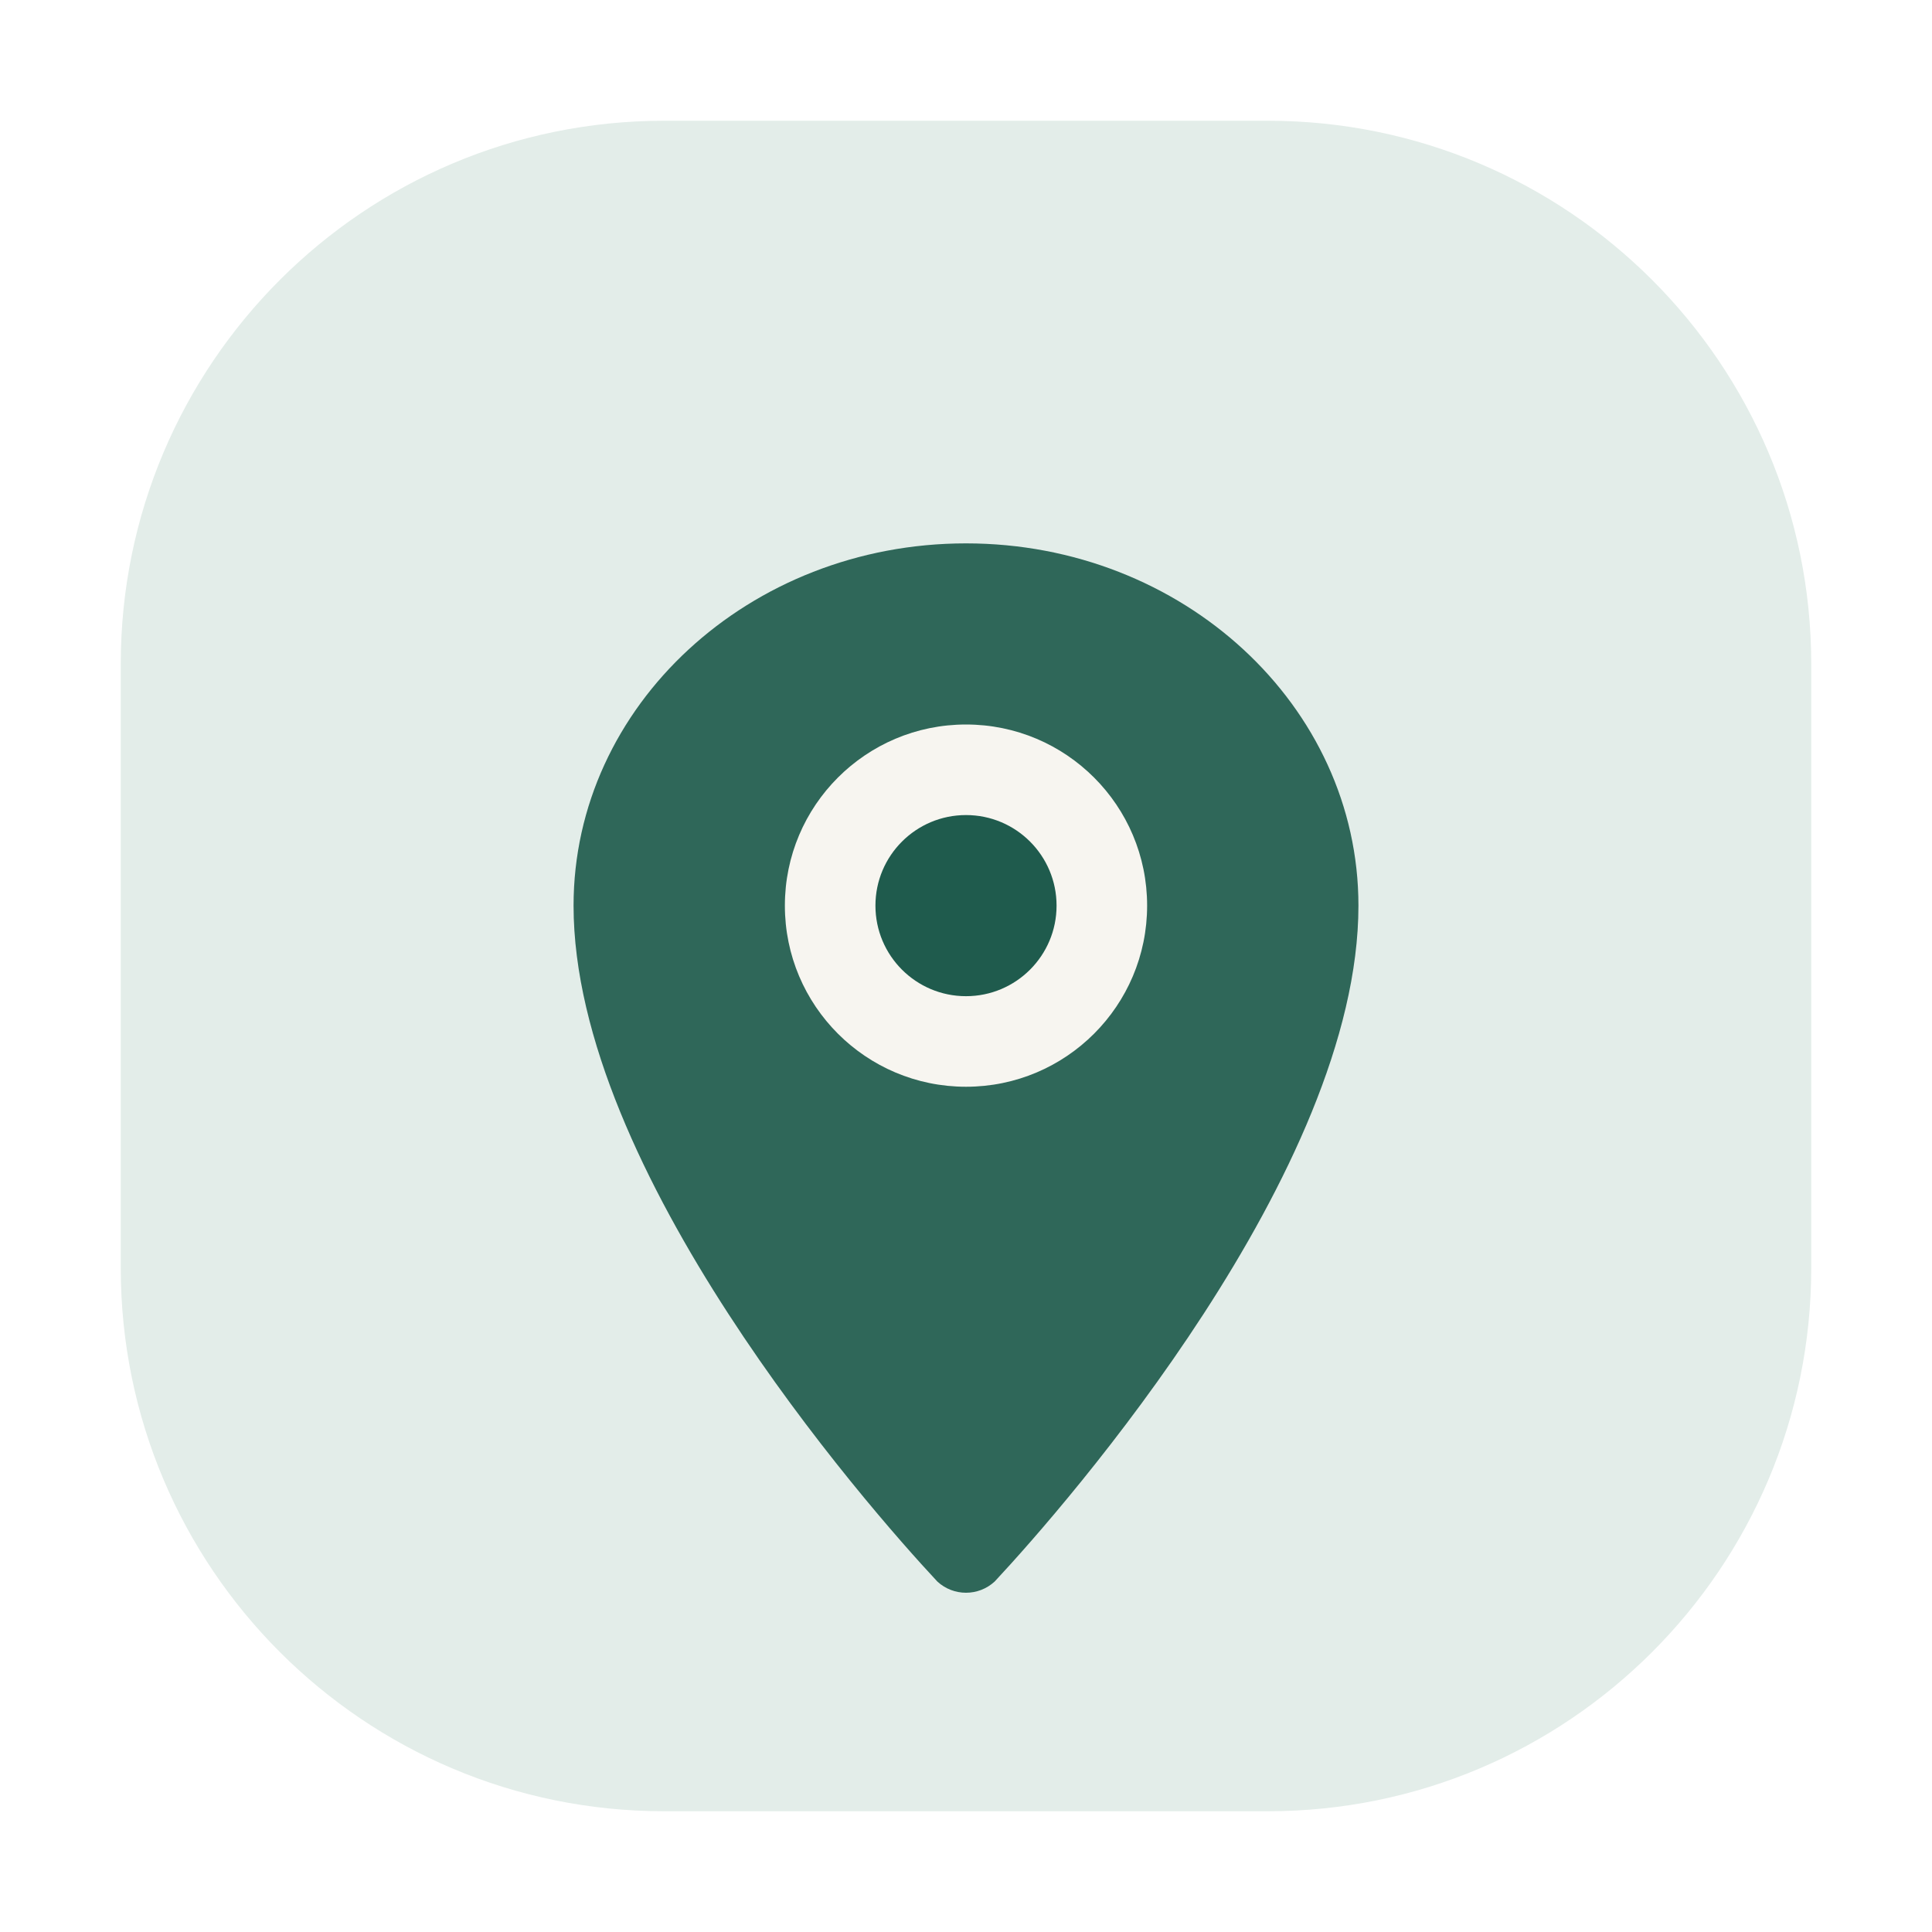
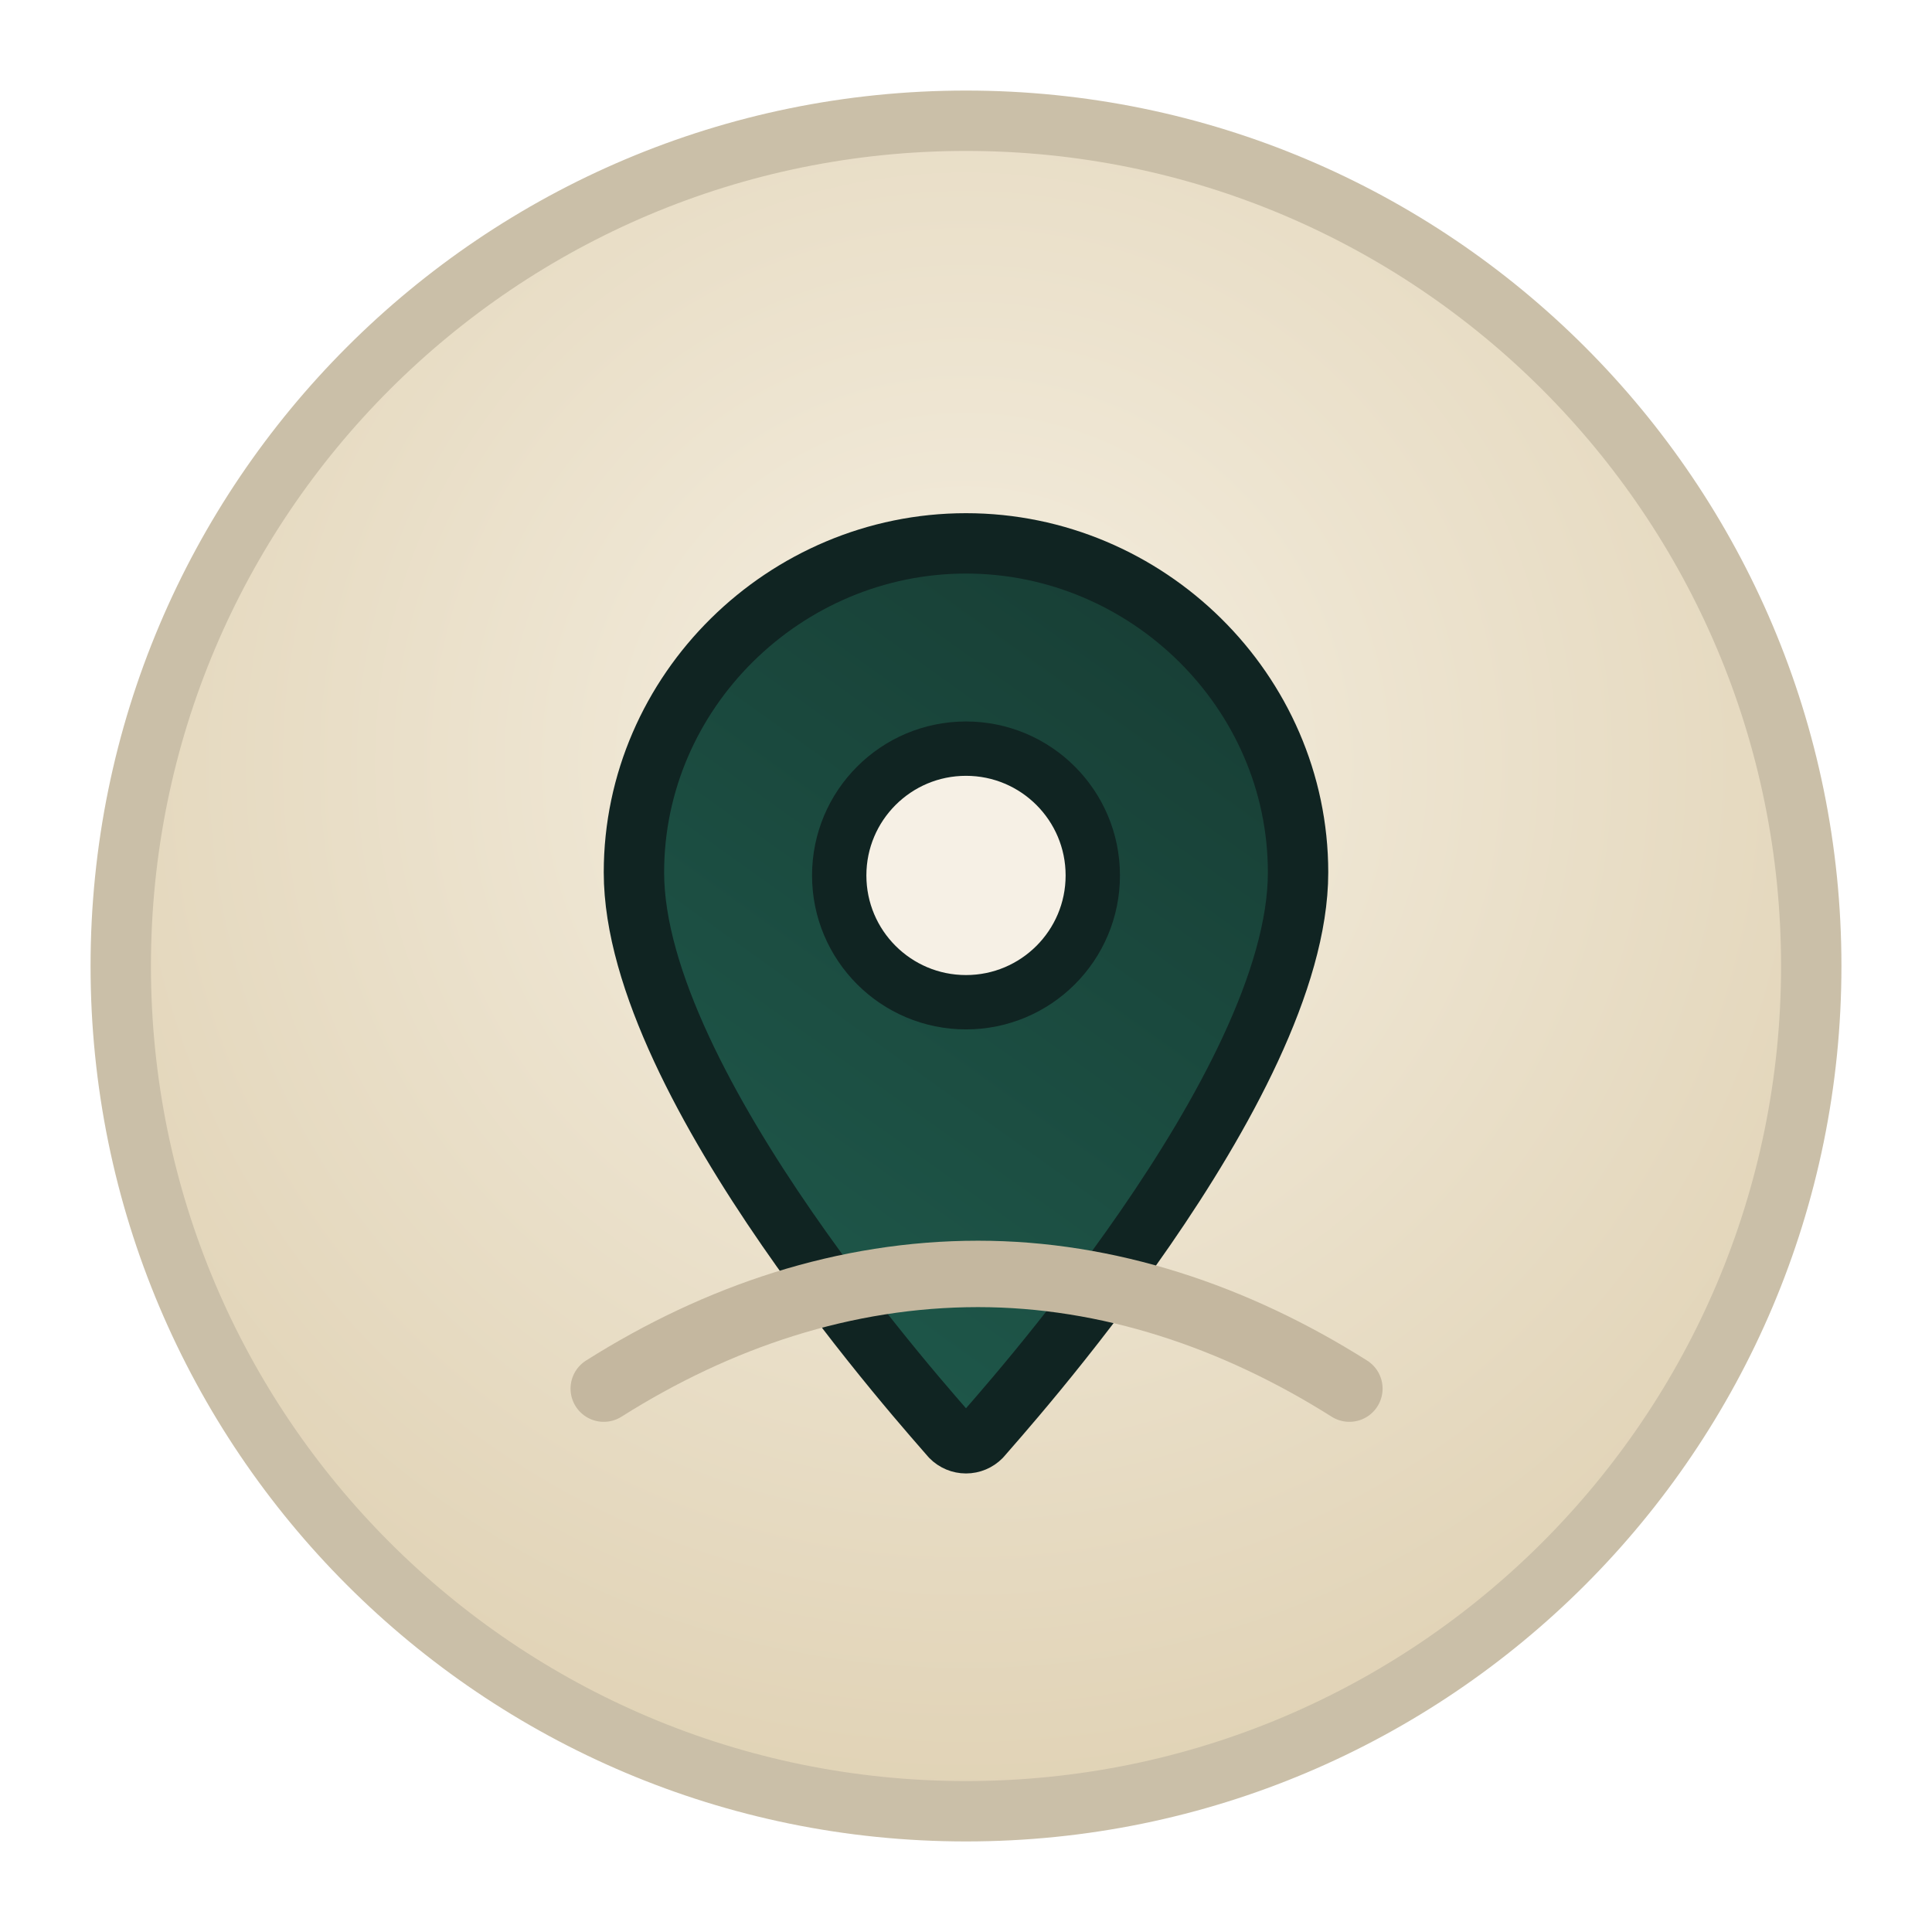
<svg xmlns="http://www.w3.org/2000/svg" viewBox="0 0 64 64" fill="none">
-   <rect x="4" y="4" width="56" height="56" rx="18" fill="#e3ede9" />
-   <path d="M32 18c-7.18 0-13 5.38-13 12 0 8.77 9.66 19.83 12.05 22.39a1.4 1.4 0 0 0 1.9 0C35.34 49.83 45 38.77 45 30c0-6.62-5.82-12-13-12Z" fill="#1f5b4d" opacity=".92" />
-   <circle cx="32" cy="30" r="6" fill="#f7f5f0" />
-   <circle cx="32" cy="30" r="3" fill="#1f5b4d" />
+   <defs>
+     <radialGradient id="address-bg" cx="50%" cy="38%" r="70%">
+       <stop offset="0" stop-color="#f5efe1" />
+       <stop offset="1" stop-color="#decfb0" />
+     </radialGradient>
+     <linearGradient id="address-pin" x1="24" y1="48" x2="44" y2="20" gradientUnits="userSpaceOnUse">
+       <stop offset="0" stop-color="#1f5b4d" />
+       <stop offset="1" stop-color="#173c33" />
+     </linearGradient>
+   </defs>
+   <circle cx="32" cy="32" r="28" fill="url(#address-bg)" stroke="#cabfa8" stroke-width="2" />
+   <path d="M32 18c-6 0-11 4.9-11 10.9 0 7.1 10 18.1 10.5 18.7a0.7 0.7 0 0 0 1 0C33 47 43 36 43 28.9 43 22.9 38 18 32 18Z" fill="url(#address-pin)" stroke="#102422" stroke-width="2" stroke-linejoin="round" />
+   <circle cx="32" cy="29" r="4.2" fill="#f6f0e5" stroke="#102422" stroke-width="1.8" />
+   <path d="M20 46c3.8-2.4 8-3.8 12.4-3.8 4.3 0 8.5 1.4 12.3 3.8" stroke="#c4b79f" stroke-width="2.2" stroke-linecap="round" />
</svg>
